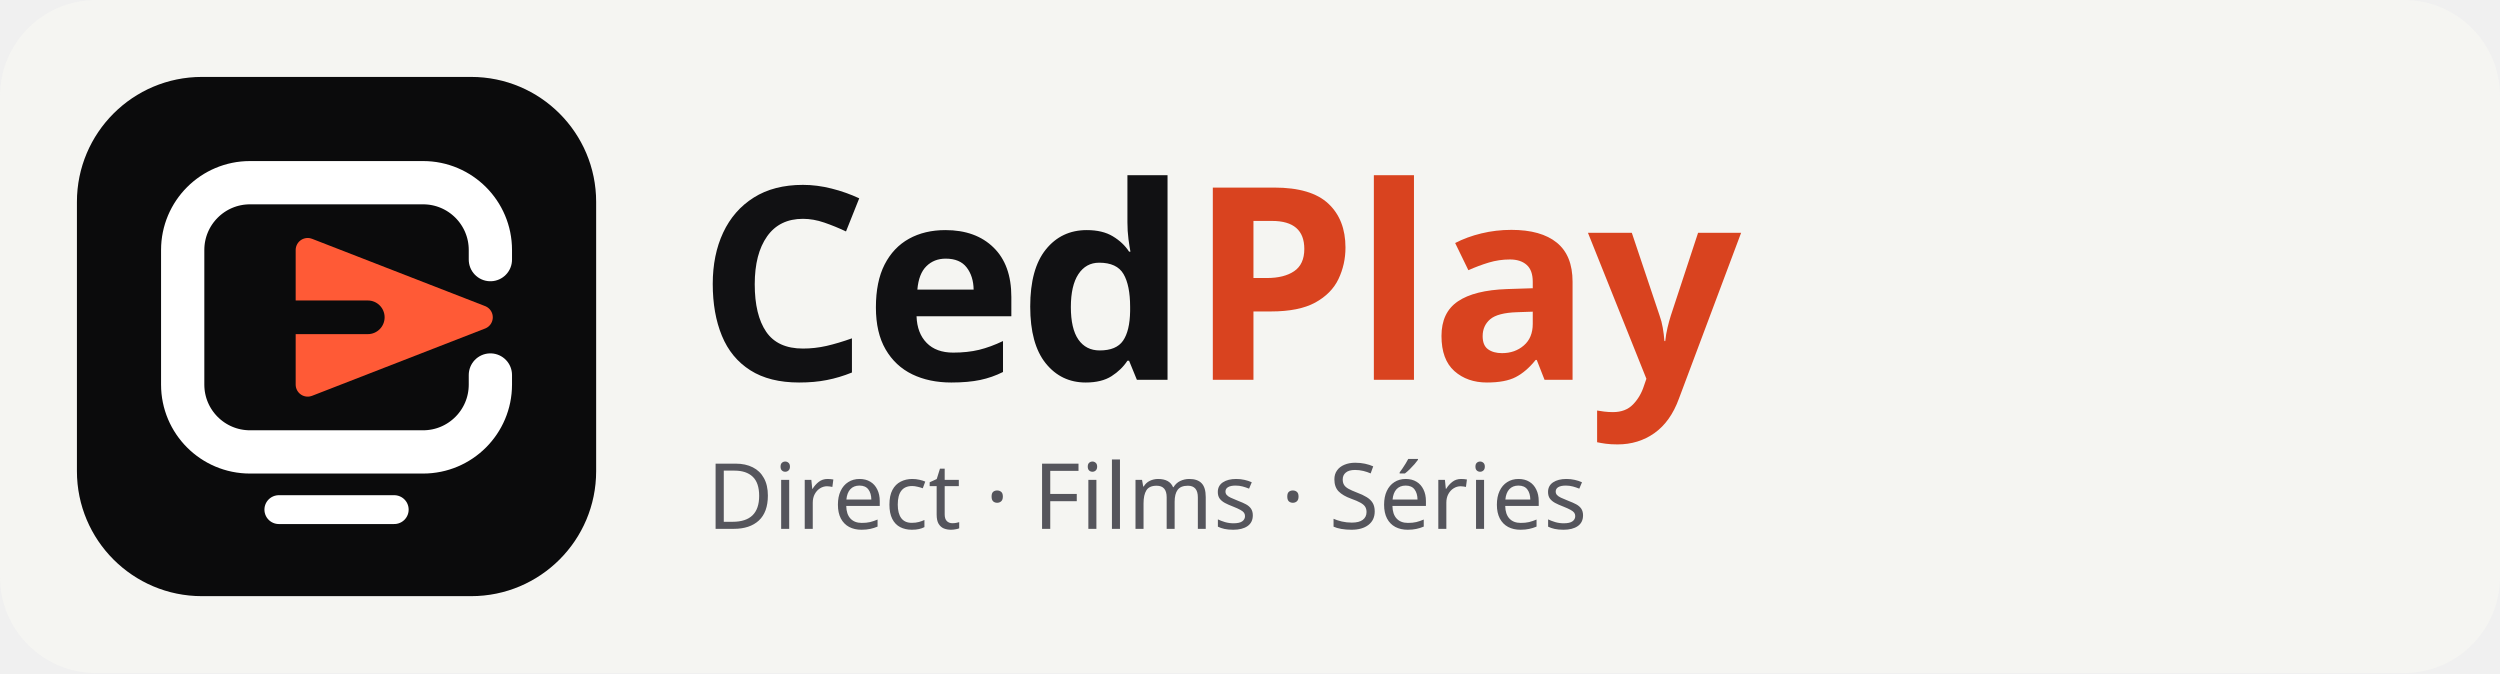
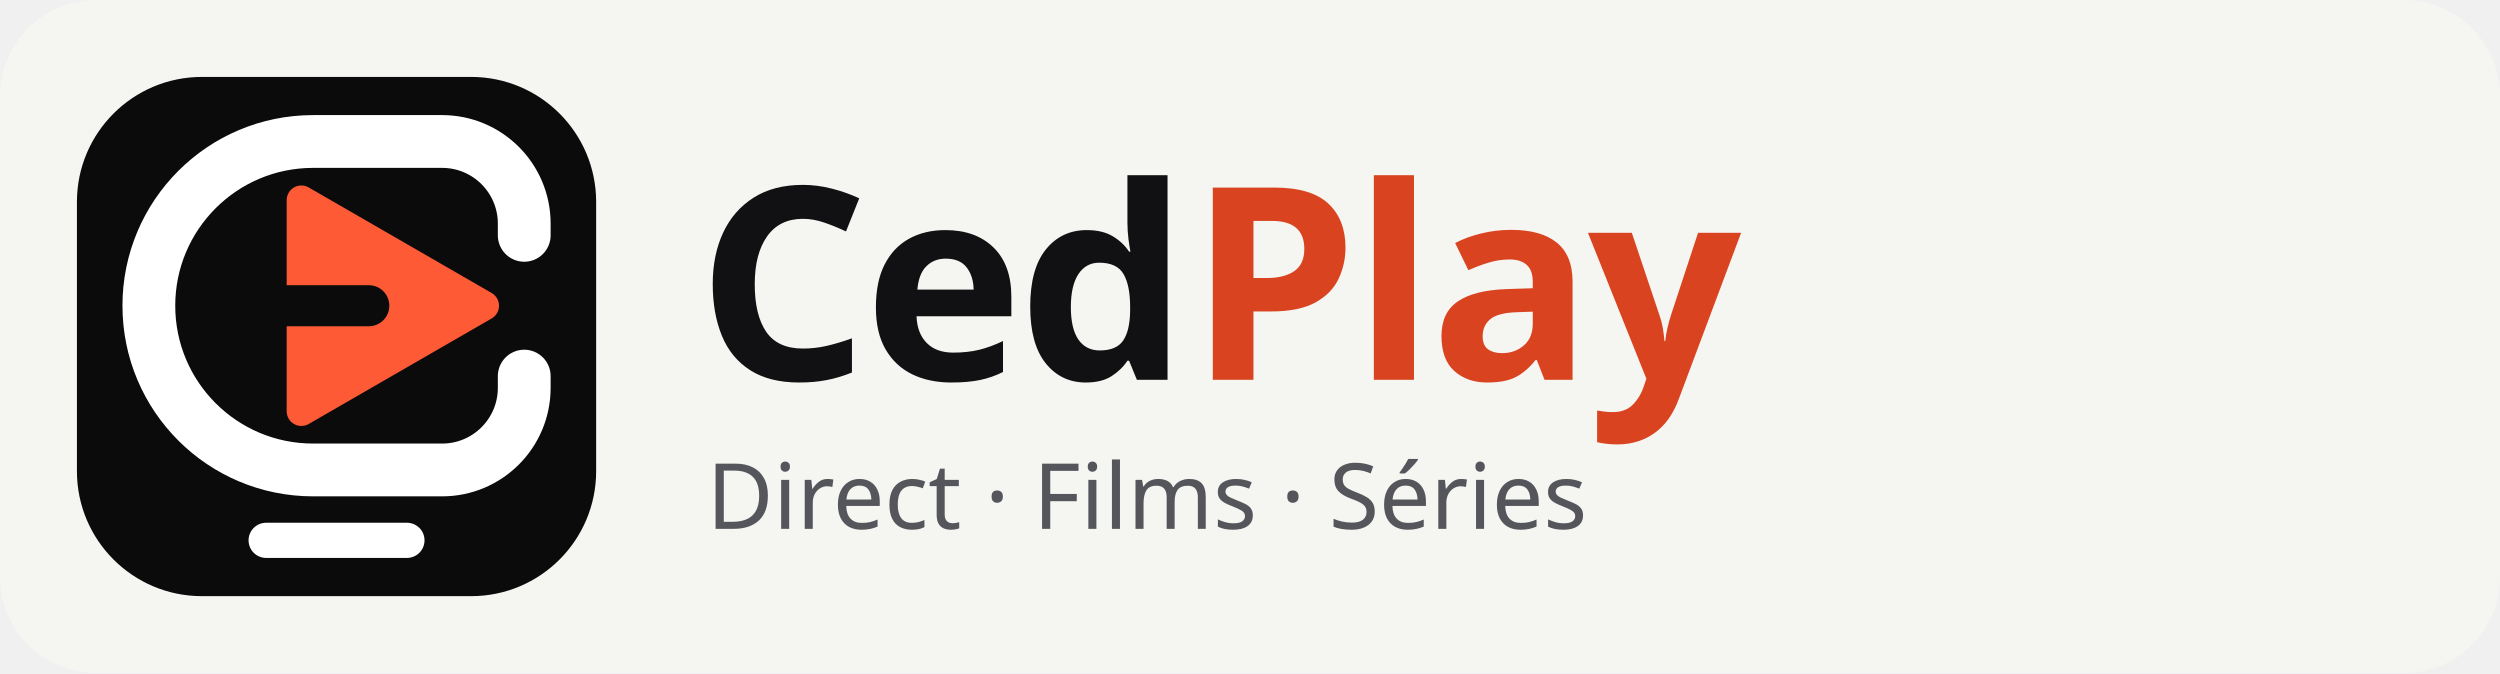
<svg xmlns="http://www.w3.org/2000/svg" viewBox="0 0 520 140">
  <rect width="520" height="140" rx="20" fill="#F5F5F2" />
  <g transform="translate(16 16)">
    <rect width="108" height="108" rx="26" fill="#0B0B0C" />
-     <path d="M86 38 L86 36 C86 28.268 79.732 22 72 22 L36 22 C28.268 22 22 28.268 22 36 L22 64 C22 71.732 28.268 78 36 78 L72 78 C79.732 78 86 71.732 86 64 L86 62" fill="none" stroke="#FFFFFF" stroke-width="9" stroke-linecap="round" />
-     <path d="M48 36 L84 50 L48 64 Z" fill="#FF5A36" stroke="#FF5A36" stroke-width="5" stroke-linejoin="round" />
-     <path d="M44 46.5 L60.5 46.5 C62.433 46.5 64 48.067 64 50 C64 51.933 62.433 53.5 60.5 53.5 L44 53.5 Z" fill="#0B0B0C" />
-     <path d="M42 90 L66 90" fill="none" stroke="#FFFFFF" stroke-width="6" stroke-linecap="round" />
+     <g transform="translate(-11.88 -13.41) scale(1.22)">
+       <path d="M86 38 L86 36 C86 28.268 79.732 22 72 22 L50 22 C34.536 22 22 34.536 22 50 C22 65.464 34.536 78 50 78 L72 78 C79.732 78 86 71.732 86 64 L86 62" fill="none" stroke="#FFFFFF" stroke-width="9" stroke-linecap="round" />
+       <path d="M48 32 L79.2 50 L48 68 Z" fill="#FF5A36" stroke="#FF5A36" stroke-width="5" stroke-linejoin="round" />
+       <path d="M44 46.5 L59.5 46.5 C61.433 46.5 63 48.067 63 50 C63 51.933 61.433 53.5 59.5 53.5 L44 53.5 Z" fill="#0B0B0C" />
+       <path d="M42 90 L66 90" fill="none" stroke="#FFFFFF" stroke-width="6" stroke-linecap="round" />
+     </g>
  </g>
  <text x="145" y="79" fill="#111113" font-family="Sora, Segoe UI, sans-serif" font-size="56" font-weight="700" letter-spacing="-1">Ced<tspan fill="#D9431F">Play</tspan>
  </text>
  <text x="147" y="110" fill="#55555C" font-family="Sora, Segoe UI, sans-serif" font-size="19">Direct · Films · Séries</text>
</svg>
